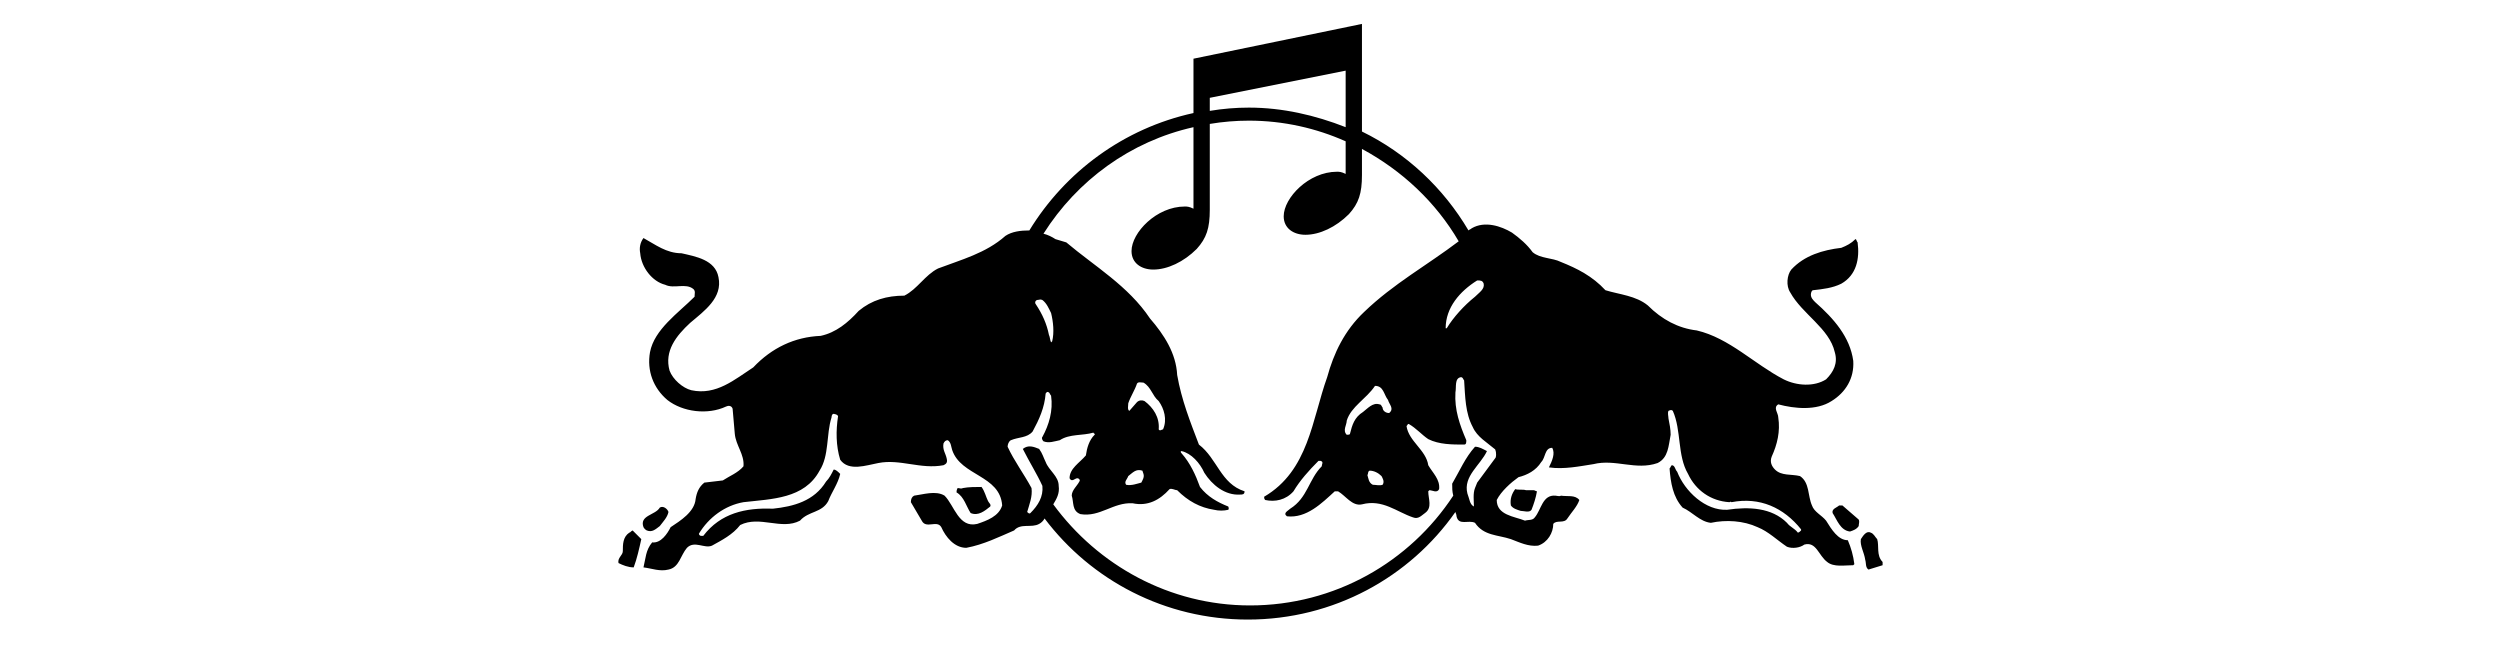
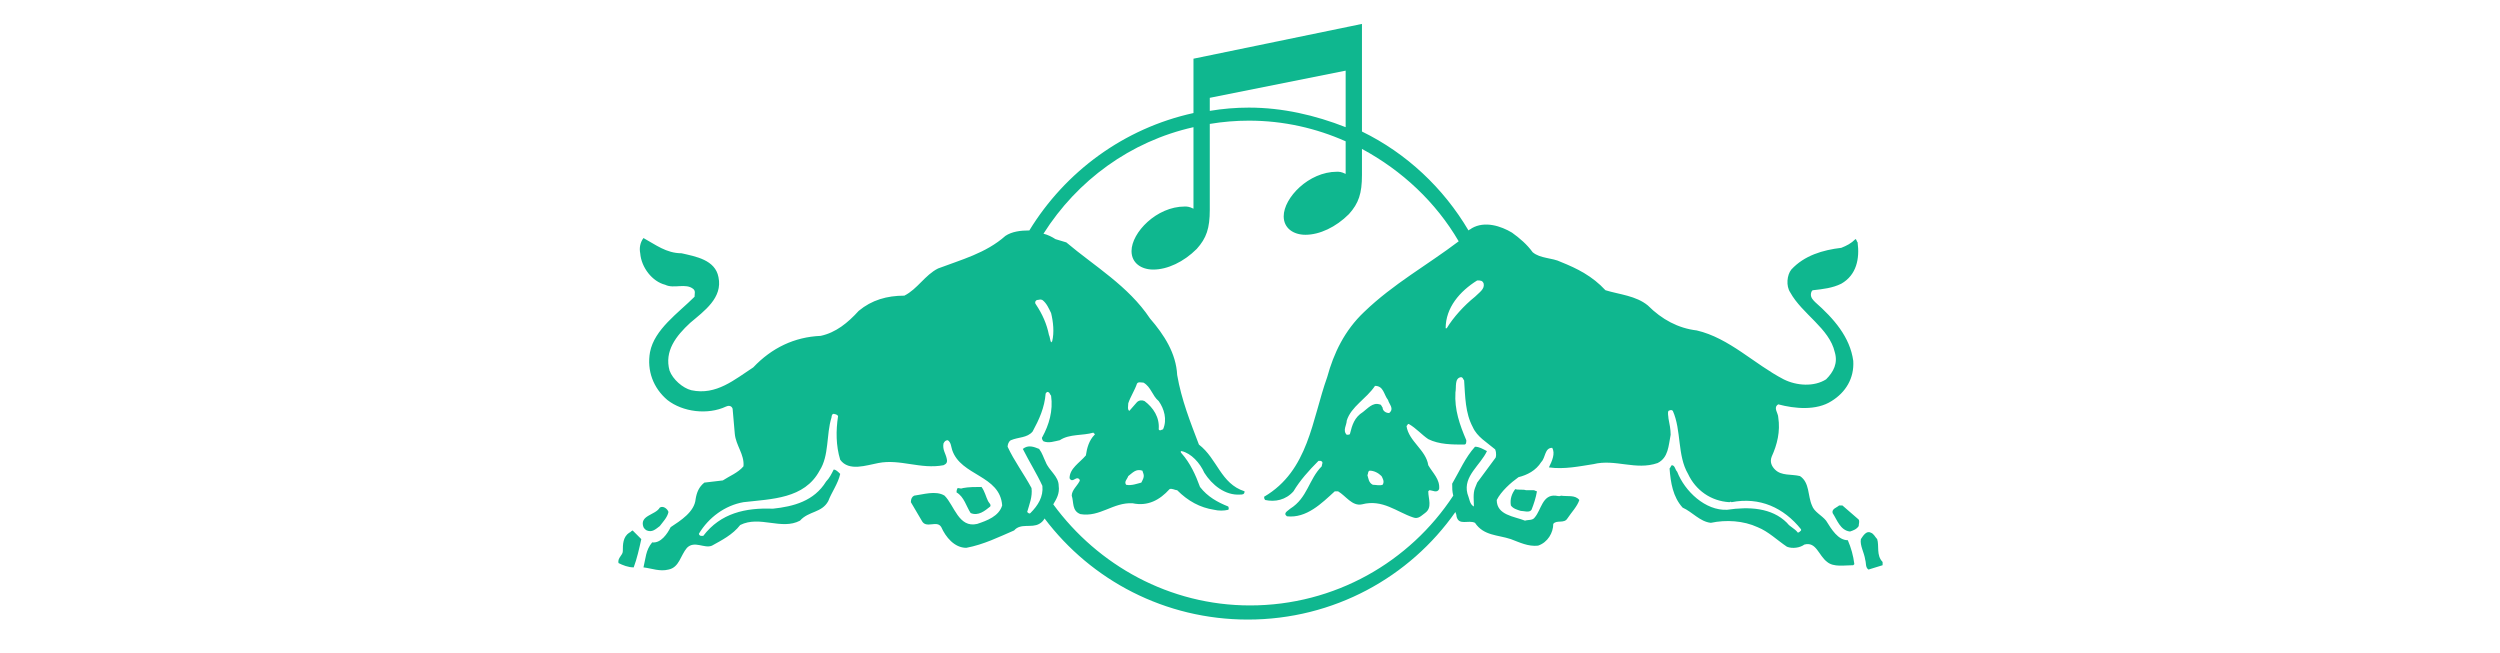
<svg xmlns="http://www.w3.org/2000/svg" version="1.1" x="0" y="0" width="460" height="120" viewBox="0 0 230 60" enable-background="new 0 0 230 60" xml:space="preserve" class="ng-scope">
-   <path d="M172.7 49.6c-0.2-0.2-0.3-0.5-0.6-0.6 -0.4-0.2-0.7 0.3-0.9 0.6 -0.1 0.6 0.3 1.2 0.4 1.9 0.1 0.3 0 0.7 0.3 0.9l1.3-0.4 0-0.3C172.6 51.1 172.9 50.2 172.7 49.6M57.9 49c-0.6 0.4-0.6 1.1-0.6 1.7 0 0.4-0.5 0.6-0.4 1.1 0.4 0.2 0.9 0.4 1.4 0.4 0.3-0.8 0.5-1.7 0.7-2.6l-0.8-0.8C58 48.9 58 49 57.9 49M169.5 46.5l-0.3 0c-0.2 0.2-0.7 0.3-0.6 0.7 0.4 0.6 0.7 1.6 1.6 1.7 0.3-0.1 0.6-0.2 0.8-0.5 0-0.2 0.1-0.4 0-0.6L169.5 46.5 169.5 46.5zM59.5 48.8c0.5 0.2 0.8-0.1 1.2-0.4 0.3-0.4 0.7-0.8 0.8-1.3 -0.1-0.3-0.5-0.6-0.8-0.4 -0.4 0.7-1.9 0.7-1.5 1.8C59.2 48.5 59.3 48.7 59.5 48.8M141.1 45.1c-0.2 0-0.5 0-0.7 0l0 0c-0.3-0.1-0.7 0-1-0.1 -0.3 0.4-0.5 0.9-0.4 1.5 0.2 0.3 0.6 0.4 0.9 0.5 0.3 0 0.8 0.2 1-0.1 0.2-0.5 0.4-1.1 0.5-1.7C141.3 45.2 141.2 45.1 141.1 45.1M91.1 46.6c0.1-0.2-0.1-0.3-0.2-0.5 -0.2-0.4-0.3-0.9-0.6-1.3 -0.5 0-1.2 0-1.7 0.1l0 0c-0.2 0.1-0.3 0-0.5 0C88 45.1 88 45.2 88 45.3c0.7 0.4 0.9 1.3 1.3 1.9C90 47.5 90.6 47 91.1 46.6M127.2 44.6c-0.3 0.1-0.6 0-0.9 0 -0.4-0.2-0.4-0.6-0.5-0.9 0.1-0.1 0-0.3 0.2-0.4 0.4 0 0.8 0.2 1.1 0.5C127.2 44 127.4 44.3 127.2 44.6M127.2 37.5c-0.1-0.1-0.1-0.3-0.3-0.3 -0.6-0.2-1.1 0.4-1.5 0.7 -0.8 0.5-1 1.2-1.2 2 0 0.1-0.2 0.1-0.3 0.1 -0.4-0.4 0-0.9 0-1.3 0.4-1.3 1.8-2 2.6-3.2 0.8 0 0.8 0.8 1.2 1.3 0.1 0.4 0.6 0.8 0.1 1.2C127.5 38 127.2 37.8 127.2 37.5M103.8 43.8c0.4-0.3 0.7-0.7 1.3-0.5l0.1 0.3c0.1 0.3-0.1 0.6-0.2 0.8 -0.4 0.1-0.9 0.3-1.4 0.2C103.4 44.3 103.7 44.1 103.8 43.8M105.3 36.9c-0.2-0.1-0.5-0.1-0.7 0.1l-0.7 0.8c-0.2-0.1-0.1-0.5-0.1-0.7 0.2-0.6 0.6-1.2 0.8-1.8 0.1-0.2 0.4-0.1 0.6-0.1 0.7 0.4 0.8 1.2 1.4 1.7 0.5 0.7 0.8 1.7 0.4 2.6 -0.1 0-0.3 0.2-0.4 0C106.7 38.4 106.1 37.5 105.3 36.9M137.6 42.1l-1.7 2.3 -0.2 0.5c-0.2 0.5-0.1 1.2-0.1 1.7 -0.4-0.2-0.4-0.7-0.6-1.2 -0.4-1.6 1.2-2.6 1.8-3.9 -0.4-0.2-0.7-0.4-1.1-0.4 -0.9 1-1.4 2.2-2.1 3.4 0 0.4 0 0.7 0.1 1.1 -4 6.1-10.9 10.1-18.7 10.1 -7.4 0-14-3.7-18.1-9.3 0.3-0.5 0.6-1 0.5-1.7 0-0.9-0.9-1.4-1.2-2.2 -0.2-0.4-0.3-0.8-0.6-1.2 -0.5-0.2-1-0.4-1.5 0 0.6 1.2 1.3 2.3 1.8 3.4 0.1 1-0.4 1.8-1.1 2.5 -0.1 0.1-0.2 0-0.3-0.1 0.2-0.7 0.5-1.4 0.4-2.2 -0.7-1.3-1.6-2.5-2.2-3.8 0-0.2 0.1-0.5 0.3-0.6 0.7-0.3 1.5-0.2 2-0.8 0.6-1.1 1.1-2.2 1.2-3.5 0.1-0.1 0.1-0.2 0.3-0.1 0.1 0.1 0.1 0.2 0.2 0.3 0.2 1.4-0.2 2.7-0.8 3.8 -0.1 0.1 0 0.3 0.1 0.4 0.5 0.2 1 0 1.5-0.1 0.9-0.6 2.1-0.4 3.1-0.7 0 0.1 0.2 0.1 0.1 0.2 -0.5 0.5-0.7 1.2-0.8 1.9 -0.6 0.7-1.5 1.2-1.5 2.1 0.2 0.4 0.5 0 0.7 0 0.2 0 0.3 0.2 0.2 0.3 -0.2 0.4-0.7 0.8-0.7 1.3 0.2 0.6 0 1.4 0.8 1.7 1.8 0.3 3-1.1 4.8-1 1.4 0.3 2.5-0.3 3.4-1.3 0.2-0.1 0.5 0.1 0.7 0.1 1 1 2.1 1.6 3.4 1.8 0.4 0.1 0.9 0.1 1.3 0 0.1-0.1 0-0.3 0-0.3 -1-0.4-1.9-0.9-2.6-1.8 -0.4-1.1-0.9-2.2-1.7-3.1 -0.1-0.1-0.1-0.2 0-0.2 0.9 0.2 1.7 1.1 2.1 2 0.7 1.1 1.9 2.1 3.3 2 0.2 0 0.4 0 0.4-0.3 -2.2-0.7-2.5-3-4.2-4.3 -0.8-2.1-1.6-4.1-2-6.4 -0.1-2-1.2-3.7-2.5-5.2 -2-3-5.1-4.8-7.7-7L97.1 22c-0.3-0.2-0.7-0.4-1.1-0.5 3.1-4.9 8-8.5 13.8-9.8v7.5c-0.4-0.2-0.6-0.2-0.8-0.2 -2.6 0-4.9 2.4-4.9 4.1 0 1.1 0.9 1.7 2 1.7 1.3 0 2.8-0.7 4-1.9 0.9-1 1.2-1.9 1.2-3.6l0-7.9c1.2-0.2 2.4-0.3 3.6-0.3 3.2 0 6.2 0.7 8.9 1.9l0 3c-0.4-0.2-0.6-0.2-0.8-0.2 -2.6 0-4.9 2.4-4.9 4.1 0 1.1 0.9 1.7 2 1.7 1.3 0 2.8-0.7 4-1.9 0.9-1 1.2-1.9 1.2-3.6v-2.4c3.7 2 6.8 4.9 8.9 8.5 -2.9 2.2-6 3.9-8.7 6.5 -1.8 1.7-2.8 3.8-3.4 6 -1.4 3.9-1.7 8.6-5.8 11 0 0.1 0 0.2 0.1 0.3 0.9 0.2 1.9 0 2.6-0.8 0.6-1 1.4-1.9 2.3-2.8h0.2c0.3 0.1 0.1 0.3 0.1 0.5 -1.2 1.2-1.3 2.9-2.9 3.9 -0.2 0.2-0.7 0.4-0.3 0.7 1.8 0.2 3.2-1.2 4.4-2.3l0.3 0c0.7 0.4 1.3 1.4 2.2 1.2 1.9-0.5 3.2 0.7 4.7 1.2 0.5 0.2 0.8-0.2 1.1-0.4 0.7-0.5 0.3-1.3 0.3-2l0.1-0.1c0.3 0 0.7 0.3 0.9-0.1 0.1-0.9-0.6-1.5-1-2.2 -0.2-1.4-1.8-2.2-2-3.6 0.1-0.1 0.1-0.2 0.2-0.2 0.7 0.4 1.2 1 1.8 1.4 1 0.5 2.2 0.5 3.3 0.5 0.2 0 0.2-0.2 0.2-0.4 -0.6-1.4-1.1-2.8-1-4.4 0.1-0.5-0.1-1.3 0.5-1.4 0.2 0 0.2 0.2 0.3 0.3 0.1 1.5 0.1 3 0.8 4.3 0.4 0.9 1.3 1.4 2 2C137.6 41.3 137.7 41.8 137.6 42.1M95.4 27.6c0.2 0 0.3-0.1 0.5 0 0.4 0.3 0.6 0.8 0.8 1.2 0.2 0.8 0.3 1.8 0.1 2.6l-0.1 0.1c-0.1-0.2-0.1-0.5-0.2-0.7 -0.2-1-0.6-1.9-1.2-2.8C95.2 27.9 95.2 27.7 95.4 27.6M111.3 9l12.5-2.5 0 5.2c-2.8-1.1-5.8-1.8-8.9-1.8 -1.2 0-2.4 0.1-3.6 0.3L111.3 9 111.3 9zM135.9 25.8c0.3 0 0.5 0 0.6 0.3 0.1 0.5-0.4 0.8-0.8 1.2 -1 0.8-2 1.9-2.6 2.9h-0.1C133 28.3 134.3 26.8 135.9 25.8M168 47.9c-0.4-0.5-1.1-0.8-1.3-1.4 -0.4-0.9-0.2-2.1-1.1-2.7 -0.8-0.2-1.7 0-2.3-0.6 -0.3-0.3-0.5-0.7-0.3-1.2 0.5-1.1 0.8-2.3 0.6-3.6 0-0.4-0.5-0.9 0-1.2 1.5 0.4 3.5 0.6 4.9-0.3 1.3-0.8 2.1-2.1 2-3.7 -0.3-2.2-1.8-3.9-3.5-5.4 -0.2-0.2-0.4-0.4-0.4-0.7 0-0.2 0.1-0.4 0.2-0.4 0.9-0.1 1.8-0.2 2.6-0.6 1.4-0.8 1.7-2.3 1.5-3.8 -0.1-0.1-0.1-0.3-0.2-0.3 -0.4 0.4-0.8 0.6-1.3 0.8 -1.7 0.2-3.4 0.7-4.6 2 -0.4 0.5-0.5 1.5-0.1 2.1 1.1 2 3.6 3.3 4.1 5.5 0.3 1-0.1 1.8-0.8 2.5 -1.1 0.7-2.7 0.6-3.9 0 -2.7-1.4-5-3.8-8-4.5 -1.7-0.2-3.2-1-4.5-2.3 -1.1-0.9-2.6-1-3.9-1.4 -1.2-1.3-2.6-2-4.1-2.6 -0.8-0.4-1.9-0.3-2.6-0.9 -0.5-0.7-1.2-1.3-1.9-1.8 -1-0.6-2.5-1.1-3.7-0.4 -0.1 0.1-0.2 0.1-0.3 0.2 -2.3-3.9-5.7-7.1-9.8-9.1V2.2l-15.5 3.2v5c-6.4 1.4-11.8 5.4-15.1 10.8 -0.8 0-1.6 0.1-2.2 0.5 -1.8 1.6-4.1 2.2-6.2 3 -1.2 0.6-1.9 1.9-3.1 2.5 -1.6 0-3 0.4-4.2 1.4 -1 1.1-2.1 2-3.5 2.3 -2.4 0.1-4.5 1.1-6.2 2.9 -1.7 1.1-3.4 2.6-5.7 2.1 -0.8-0.2-1.7-1-2-1.8 -0.5-1.8 0.6-3.2 1.9-4.4 1.3-1.1 3-2.3 2.6-4.2 -0.3-1.6-2.1-1.9-3.4-2.2 -1.4 0-2.4-0.8-3.5-1.4 -0.3 0.4-0.4 0.9-0.3 1.4 0.1 1.3 1.1 2.6 2.3 2.9 0.8 0.4 1.9-0.2 2.6 0.4 0.2 0.2 0.1 0.4 0.1 0.7 -1.5 1.5-3.7 3-4.1 5.1 -0.3 1.7 0.3 3.3 1.6 4.4 1.4 1.1 3.7 1.4 5.4 0.6 0.2-0.1 0.5-0.1 0.6 0.2l0.2 2.3c0.1 1.1 0.9 1.9 0.8 3 -0.5 0.6-1.3 0.9-1.9 1.3l-1.7 0.2c-0.5 0.4-0.7 0.9-0.8 1.5 -0.1 1.2-1.4 2-2.3 2.6 -0.3 0.6-0.9 1.5-1.7 1.4 -0.6 0.7-0.6 1.5-0.8 2.3 0.8 0.1 1.5 0.4 2.3 0.2 1-0.2 1.1-1.3 1.7-2 0.7-0.7 1.6 0.1 2.3-0.2 0.9-0.5 1.9-1 2.6-1.9 1.8-0.9 3.8 0.5 5.5-0.4 0.8-0.9 2-0.7 2.6-1.8 0.3-0.8 0.9-1.6 1.1-2.5 -0.2-0.2-0.4-0.4-0.6-0.4 -0.2 0.4-0.4 0.8-0.7 1.1 -1.1 1.8-3 2.3-4.9 2.5 -2.5-0.1-4.8 0.4-6.4 2.5h-0.2c-0.1 0-0.2-0.1-0.2-0.2 0.9-1.5 2.4-2.6 4.1-2.9 2.6-0.3 5.6-0.3 7-2.9 0.9-1.4 0.6-3.3 1.1-4.9 0-0.2 0.1-0.4 0.3-0.3 0.1 0 0.3 0.1 0.3 0.2 -0.2 1.3-0.2 2.7 0.2 4 0.8 1.1 2.4 0.5 3.5 0.3 2-0.4 3.9 0.6 6 0.2 0.2-0.1 0.4-0.2 0.3-0.6 -0.1-0.5-0.4-0.8-0.3-1.4 0.1-0.2 0.2-0.3 0.4-0.3 0.3 0.2 0.3 0.6 0.4 0.9 0.8 2.4 4.4 2.3 4.6 5.1 -0.3 1-1.4 1.4-2.3 1.7 -1.7 0.4-2.1-1.7-3-2.6 -0.8-0.5-2-0.1-2.8 0 -0.2 0.1-0.3 0.3-0.3 0.6l1 1.7c0.4 0.8 1.4-0.1 1.8 0.6 0.4 0.9 1.2 1.9 2.3 1.9 1.6-0.3 3-1 4.4-1.6 0.6-0.7 1.6-0.2 2.3-0.6 0.2-0.1 0.4-0.3 0.5-0.5 4.3 5.7 11.1 9.3 18.7 9.3 7.9 0 14.9-3.9 19.1-9.9 0 0.1 0.1 0.2 0.1 0.4 0.2 0.9 1.1 0.3 1.7 0.6 0.8 1.2 2.1 1.1 3.3 1.5 0.8 0.3 1.6 0.7 2.5 0.6 0.9-0.3 1.4-1.2 1.4-2 0.3-0.4 1 0 1.3-0.5 0.4-0.6 0.9-1.1 1.1-1.7 -0.4-0.5-1.1-0.3-1.7-0.4 -0.1 0.1-0.4 0-0.5 0l0 0c-1.2-0.1-1.3 1.3-1.9 2 -0.2 0.3-0.6 0.2-0.9 0.3 -1-0.4-2.6-0.5-2.6-1.9 0.4-0.8 1.3-1.6 2-2.1 0.8-0.2 1.6-0.6 2.1-1.4 0.4-0.4 0.3-1.3 1-1.3 0.3 0.5 0 1.2-0.3 1.8 1.4 0.2 2.8-0.1 4.1-0.3 2-0.5 3.9 0.6 5.9-0.1 1-0.5 1-1.6 1.2-2.6l0 0 0 0c0-0.5-0.1-1-0.2-1.5 0-0.2-0.1-0.5 0-0.7 0.2-0.1 0.3-0.1 0.4 0 0.8 1.8 0.4 4.1 1.4 5.8 0.7 1.5 2.1 2.5 3.8 2.6 0.1 0 0.1-0.1 0.2 0 2.6-0.5 4.8 0.5 6.4 2.5v0.1c-0.1 0.1-0.2 0.2-0.3 0.2 -0.3-0.4-0.7-0.5-1-0.9 -1.4-1.4-3.5-1.5-5.5-1.2 -2 0.1-3.9-1.7-4.6-3.5 -0.2-0.2-0.2-0.6-0.5-0.6 -0.1 0.1-0.1 0.2-0.2 0.3 0.1 1.3 0.3 2.6 1.2 3.6 0.9 0.4 1.6 1.3 2.6 1.4 1.4-0.3 3-0.2 4.3 0.4 1 0.4 1.8 1.2 2.7 1.8 0.5 0.2 1.2 0.1 1.6-0.2 1.1-0.3 1.3 1 2.1 1.6 0.6 0.5 1.6 0.3 2.4 0.3l0.1-0.1c-0.1-0.8-0.3-1.5-0.6-2.2C169.1 49.7 168.5 48.7 168 47.9" fill="black" />
+   <path d="M172.7 49.6c-0.2-0.2-0.3-0.5-0.6-0.6 -0.4-0.2-0.7 0.3-0.9 0.6 -0.1 0.6 0.3 1.2 0.4 1.9 0.1 0.3 0 0.7 0.3 0.9l1.3-0.4 0-0.3C172.6 51.1 172.9 50.2 172.7 49.6M57.9 49c-0.6 0.4-0.6 1.1-0.6 1.7 0 0.4-0.5 0.6-0.4 1.1 0.4 0.2 0.9 0.4 1.4 0.4 0.3-0.8 0.5-1.7 0.7-2.6l-0.8-0.8C58 48.9 58 49 57.9 49M169.5 46.5l-0.3 0c-0.2 0.2-0.7 0.3-0.6 0.7 0.4 0.6 0.7 1.6 1.6 1.7 0.3-0.1 0.6-0.2 0.8-0.5 0-0.2 0.1-0.4 0-0.6L169.5 46.5 169.5 46.5zM59.5 48.8c0.5 0.2 0.8-0.1 1.2-0.4 0.3-0.4 0.7-0.8 0.8-1.3 -0.1-0.3-0.5-0.6-0.8-0.4 -0.4 0.7-1.9 0.7-1.5 1.8C59.2 48.5 59.3 48.7 59.5 48.8M141.1 45.1c-0.2 0-0.5 0-0.7 0l0 0c-0.3-0.1-0.7 0-1-0.1 -0.3 0.4-0.5 0.9-0.4 1.5 0.2 0.3 0.6 0.4 0.9 0.5 0.3 0 0.8 0.2 1-0.1 0.2-0.5 0.4-1.1 0.5-1.7C141.3 45.2 141.2 45.1 141.1 45.1M91.1 46.6c0.1-0.2-0.1-0.3-0.2-0.5 -0.2-0.4-0.3-0.9-0.6-1.3 -0.5 0-1.2 0-1.7 0.1l0 0c-0.2 0.1-0.3 0-0.5 0C88 45.1 88 45.2 88 45.3c0.7 0.4 0.9 1.3 1.3 1.9C90 47.5 90.6 47 91.1 46.6M127.2 44.6c-0.3 0.1-0.6 0-0.9 0 -0.4-0.2-0.4-0.6-0.5-0.9 0.1-0.1 0-0.3 0.2-0.4 0.4 0 0.8 0.2 1.1 0.5C127.2 44 127.4 44.3 127.2 44.6M127.2 37.5c-0.1-0.1-0.1-0.3-0.3-0.3 -0.6-0.2-1.1 0.4-1.5 0.7 -0.8 0.5-1 1.2-1.2 2 0 0.1-0.2 0.1-0.3 0.1 -0.4-0.4 0-0.9 0-1.3 0.4-1.3 1.8-2 2.6-3.2 0.8 0 0.8 0.8 1.2 1.3 0.1 0.4 0.6 0.8 0.1 1.2C127.5 38 127.2 37.8 127.2 37.5M103.8 43.8c0.4-0.3 0.7-0.7 1.3-0.5l0.1 0.3c0.1 0.3-0.1 0.6-0.2 0.8 -0.4 0.1-0.9 0.3-1.4 0.2C103.4 44.3 103.7 44.1 103.8 43.8M105.3 36.9c-0.2-0.1-0.5-0.1-0.7 0.1l-0.7 0.8c-0.2-0.1-0.1-0.5-0.1-0.7 0.2-0.6 0.6-1.2 0.8-1.8 0.1-0.2 0.4-0.1 0.6-0.1 0.7 0.4 0.8 1.2 1.4 1.7 0.5 0.7 0.8 1.7 0.4 2.6 -0.1 0-0.3 0.2-0.4 0C106.7 38.4 106.1 37.5 105.3 36.9M137.6 42.1l-1.7 2.3 -0.2 0.5c-0.2 0.5-0.1 1.2-0.1 1.7 -0.4-0.2-0.4-0.7-0.6-1.2 -0.4-1.6 1.2-2.6 1.8-3.9 -0.4-0.2-0.7-0.4-1.1-0.4 -0.9 1-1.4 2.2-2.1 3.4 0 0.4 0 0.7 0.1 1.1 -4 6.1-10.9 10.1-18.7 10.1 -7.4 0-14-3.7-18.1-9.3 0.3-0.5 0.6-1 0.5-1.7 0-0.9-0.9-1.4-1.2-2.2 -0.2-0.4-0.3-0.8-0.6-1.2 -0.5-0.2-1-0.4-1.5 0 0.6 1.2 1.3 2.3 1.8 3.4 0.1 1-0.4 1.8-1.1 2.5 -0.1 0.1-0.2 0-0.3-0.1 0.2-0.7 0.5-1.4 0.4-2.2 -0.7-1.3-1.6-2.5-2.2-3.8 0-0.2 0.1-0.5 0.3-0.6 0.7-0.3 1.5-0.2 2-0.8 0.6-1.1 1.1-2.2 1.2-3.5 0.1-0.1 0.1-0.2 0.3-0.1 0.1 0.1 0.1 0.2 0.2 0.3 0.2 1.4-0.2 2.7-0.8 3.8 -0.1 0.1 0 0.3 0.1 0.4 0.5 0.2 1 0 1.5-0.1 0.9-0.6 2.1-0.4 3.1-0.7 0 0.1 0.2 0.1 0.1 0.2 -0.5 0.5-0.7 1.2-0.8 1.9 -0.6 0.7-1.5 1.2-1.5 2.1 0.2 0.4 0.5 0 0.7 0 0.2 0 0.3 0.2 0.2 0.3 -0.2 0.4-0.7 0.8-0.7 1.3 0.2 0.6 0 1.4 0.8 1.7 1.8 0.3 3-1.1 4.8-1 1.4 0.3 2.5-0.3 3.4-1.3 0.2-0.1 0.5 0.1 0.7 0.1 1 1 2.1 1.6 3.4 1.8 0.4 0.1 0.9 0.1 1.3 0 0.1-0.1 0-0.3 0-0.3 -1-0.4-1.9-0.9-2.6-1.8 -0.4-1.1-0.9-2.2-1.7-3.1 -0.1-0.1-0.1-0.2 0-0.2 0.9 0.2 1.7 1.1 2.1 2 0.7 1.1 1.9 2.1 3.3 2 0.2 0 0.4 0 0.4-0.3 -2.2-0.7-2.5-3-4.2-4.3 -0.8-2.1-1.6-4.1-2-6.4 -0.1-2-1.2-3.7-2.5-5.2 -2-3-5.1-4.8-7.7-7L97.1 22c-0.3-0.2-0.7-0.4-1.1-0.5 3.1-4.9 8-8.5 13.8-9.8v7.5c-0.4-0.2-0.6-0.2-0.8-0.2 -2.6 0-4.9 2.4-4.9 4.1 0 1.1 0.9 1.7 2 1.7 1.3 0 2.8-0.7 4-1.9 0.9-1 1.2-1.9 1.2-3.6l0-7.9c1.2-0.2 2.4-0.3 3.6-0.3 3.2 0 6.2 0.7 8.9 1.9l0 3c-0.4-0.2-0.6-0.2-0.8-0.2 -2.6 0-4.9 2.4-4.9 4.1 0 1.1 0.9 1.7 2 1.7 1.3 0 2.8-0.7 4-1.9 0.9-1 1.2-1.9 1.2-3.6v-2.4c3.7 2 6.8 4.9 8.9 8.5 -2.9 2.2-6 3.9-8.7 6.5 -1.8 1.7-2.8 3.8-3.4 6 -1.4 3.9-1.7 8.6-5.8 11 0 0.1 0 0.2 0.1 0.3 0.9 0.2 1.9 0 2.6-0.8 0.6-1 1.4-1.9 2.3-2.8h0.2c0.3 0.1 0.1 0.3 0.1 0.5 -1.2 1.2-1.3 2.9-2.9 3.9 -0.2 0.2-0.7 0.4-0.3 0.7 1.8 0.2 3.2-1.2 4.4-2.3l0.3 0c0.7 0.4 1.3 1.4 2.2 1.2 1.9-0.5 3.2 0.7 4.7 1.2 0.5 0.2 0.8-0.2 1.1-0.4 0.7-0.5 0.3-1.3 0.3-2l0.1-0.1c0.3 0 0.7 0.3 0.9-0.1 0.1-0.9-0.6-1.5-1-2.2 -0.2-1.4-1.8-2.2-2-3.6 0.1-0.1 0.1-0.2 0.2-0.2 0.7 0.4 1.2 1 1.8 1.4 1 0.5 2.2 0.5 3.3 0.5 0.2 0 0.2-0.2 0.2-0.4 -0.6-1.4-1.1-2.8-1-4.4 0.1-0.5-0.1-1.3 0.5-1.4 0.2 0 0.2 0.2 0.3 0.3 0.1 1.5 0.1 3 0.8 4.3 0.4 0.9 1.3 1.4 2 2C137.6 41.3 137.7 41.8 137.6 42.1M95.4 27.6c0.2 0 0.3-0.1 0.5 0 0.4 0.3 0.6 0.8 0.8 1.2 0.2 0.8 0.3 1.8 0.1 2.6l-0.1 0.1c-0.1-0.2-0.1-0.5-0.2-0.7 -0.2-1-0.6-1.9-1.2-2.8C95.2 27.9 95.2 27.7 95.4 27.6M111.3 9l12.5-2.5 0 5.2c-2.8-1.1-5.8-1.8-8.9-1.8 -1.2 0-2.4 0.1-3.6 0.3L111.3 9 111.3 9zM135.9 25.8c0.3 0 0.5 0 0.6 0.3 0.1 0.5-0.4 0.8-0.8 1.2 -1 0.8-2 1.9-2.6 2.9h-0.1C133 28.3 134.3 26.8 135.9 25.8M168 47.9c-0.4-0.5-1.1-0.8-1.3-1.4 -0.4-0.9-0.2-2.1-1.1-2.7 -0.8-0.2-1.7 0-2.3-0.6 -0.3-0.3-0.5-0.7-0.3-1.2 0.5-1.1 0.8-2.3 0.6-3.6 0-0.4-0.5-0.9 0-1.2 1.5 0.4 3.5 0.6 4.9-0.3 1.3-0.8 2.1-2.1 2-3.7 -0.3-2.2-1.8-3.9-3.5-5.4 -0.2-0.2-0.4-0.4-0.4-0.7 0-0.2 0.1-0.4 0.2-0.4 0.9-0.1 1.8-0.2 2.6-0.6 1.4-0.8 1.7-2.3 1.5-3.8 -0.1-0.1-0.1-0.3-0.2-0.3 -0.4 0.4-0.8 0.6-1.3 0.8 -1.7 0.2-3.4 0.7-4.6 2 -0.4 0.5-0.5 1.5-0.1 2.1 1.1 2 3.6 3.3 4.1 5.5 0.3 1-0.1 1.8-0.8 2.5 -1.1 0.7-2.7 0.6-3.9 0 -2.7-1.4-5-3.8-8-4.5 -1.7-0.2-3.2-1-4.5-2.3 -1.1-0.9-2.6-1-3.9-1.4 -1.2-1.3-2.6-2-4.1-2.6 -0.8-0.4-1.9-0.3-2.6-0.9 -0.5-0.7-1.2-1.3-1.9-1.8 -1-0.6-2.5-1.1-3.7-0.4 -0.1 0.1-0.2 0.1-0.3 0.2 -2.3-3.9-5.7-7.1-9.8-9.1V2.2l-15.5 3.2v5c-6.4 1.4-11.8 5.4-15.1 10.8 -0.8 0-1.6 0.1-2.2 0.5 -1.8 1.6-4.1 2.2-6.2 3 -1.2 0.6-1.9 1.9-3.1 2.5 -1.6 0-3 0.4-4.2 1.4 -1 1.1-2.1 2-3.5 2.3 -2.4 0.1-4.5 1.1-6.2 2.9 -1.7 1.1-3.4 2.6-5.7 2.1 -0.8-0.2-1.7-1-2-1.8 -0.5-1.8 0.6-3.2 1.9-4.4 1.3-1.1 3-2.3 2.6-4.2 -0.3-1.6-2.1-1.9-3.4-2.2 -1.4 0-2.4-0.8-3.5-1.4 -0.3 0.4-0.4 0.9-0.3 1.4 0.1 1.3 1.1 2.6 2.3 2.9 0.8 0.4 1.9-0.2 2.6 0.4 0.2 0.2 0.1 0.4 0.1 0.7 -1.5 1.5-3.7 3-4.1 5.1 -0.3 1.7 0.3 3.3 1.6 4.4 1.4 1.1 3.7 1.4 5.4 0.6 0.2-0.1 0.5-0.1 0.6 0.2l0.2 2.3c0.1 1.1 0.9 1.9 0.8 3 -0.5 0.6-1.3 0.9-1.9 1.3l-1.7 0.2c-0.5 0.4-0.7 0.9-0.8 1.5 -0.1 1.2-1.4 2-2.3 2.6 -0.3 0.6-0.9 1.5-1.7 1.4 -0.6 0.7-0.6 1.5-0.8 2.3 0.8 0.1 1.5 0.4 2.3 0.2 1-0.2 1.1-1.3 1.7-2 0.7-0.7 1.6 0.1 2.3-0.2 0.9-0.5 1.9-1 2.6-1.9 1.8-0.9 3.8 0.5 5.5-0.4 0.8-0.9 2-0.7 2.6-1.8 0.3-0.8 0.9-1.6 1.1-2.5 -0.2-0.2-0.4-0.4-0.6-0.4 -0.2 0.4-0.4 0.8-0.7 1.1 -1.1 1.8-3 2.3-4.9 2.5 -2.5-0.1-4.8 0.4-6.4 2.5h-0.2c-0.1 0-0.2-0.1-0.2-0.2 0.9-1.5 2.4-2.6 4.1-2.9 2.6-0.3 5.6-0.3 7-2.9 0.9-1.4 0.6-3.3 1.1-4.9 0-0.2 0.1-0.4 0.3-0.3 0.1 0 0.3 0.1 0.3 0.2 -0.2 1.3-0.2 2.7 0.2 4 0.8 1.1 2.4 0.5 3.5 0.3 2-0.4 3.9 0.6 6 0.2 0.2-0.1 0.4-0.2 0.3-0.6 -0.1-0.5-0.4-0.8-0.3-1.4 0.1-0.2 0.2-0.3 0.4-0.3 0.3 0.2 0.3 0.6 0.4 0.9 0.8 2.4 4.4 2.3 4.6 5.1 -0.3 1-1.4 1.4-2.3 1.7 -1.7 0.4-2.1-1.7-3-2.6 -0.8-0.5-2-0.1-2.8 0 -0.2 0.1-0.3 0.3-0.3 0.6l1 1.7c0.4 0.8 1.4-0.1 1.8 0.6 0.4 0.9 1.2 1.9 2.3 1.9 1.6-0.3 3-1 4.4-1.6 0.6-0.7 1.6-0.2 2.3-0.6 0.2-0.1 0.4-0.3 0.5-0.5 4.3 5.7 11.1 9.3 18.7 9.3 7.9 0 14.9-3.9 19.1-9.9 0 0.1 0.1 0.2 0.1 0.4 0.2 0.9 1.1 0.3 1.7 0.6 0.8 1.2 2.1 1.1 3.3 1.5 0.8 0.3 1.6 0.7 2.5 0.6 0.9-0.3 1.4-1.2 1.4-2 0.3-0.4 1 0 1.3-0.5 0.4-0.6 0.9-1.1 1.1-1.7 -0.4-0.5-1.1-0.3-1.7-0.4 -0.1 0.1-0.4 0-0.5 0l0 0c-1.2-0.1-1.3 1.3-1.9 2 -0.2 0.3-0.6 0.2-0.9 0.3 -1-0.4-2.6-0.5-2.6-1.9 0.4-0.8 1.3-1.6 2-2.1 0.8-0.2 1.6-0.6 2.1-1.4 0.4-0.4 0.3-1.3 1-1.3 0.3 0.5 0 1.2-0.3 1.8 1.4 0.2 2.8-0.1 4.1-0.3 2-0.5 3.9 0.6 5.9-0.1 1-0.5 1-1.6 1.2-2.6l0 0 0 0c0-0.5-0.1-1-0.2-1.5 0-0.2-0.1-0.5 0-0.7 0.2-0.1 0.3-0.1 0.4 0 0.8 1.8 0.4 4.1 1.4 5.8 0.7 1.5 2.1 2.5 3.8 2.6 0.1 0 0.1-0.1 0.2 0 2.6-0.5 4.8 0.5 6.4 2.5v0.1c-0.1 0.1-0.2 0.2-0.3 0.2 -0.3-0.4-0.7-0.5-1-0.9 -1.4-1.4-3.5-1.5-5.5-1.2 -2 0.1-3.9-1.7-4.6-3.5 -0.2-0.2-0.2-0.6-0.5-0.6 -0.1 0.1-0.1 0.2-0.2 0.3 0.1 1.3 0.3 2.6 1.2 3.6 0.9 0.4 1.6 1.3 2.6 1.4 1.4-0.3 3-0.2 4.3 0.4 1 0.4 1.8 1.2 2.7 1.8 0.5 0.2 1.2 0.1 1.6-0.2 1.1-0.3 1.3 1 2.1 1.6 0.6 0.5 1.6 0.3 2.4 0.3l0.1-0.1c-0.1-0.8-0.3-1.5-0.6-2.2C169.1 49.7 168.5 48.7 168 47.9" fill="rgba(15,183,143,1)" />
</svg>
